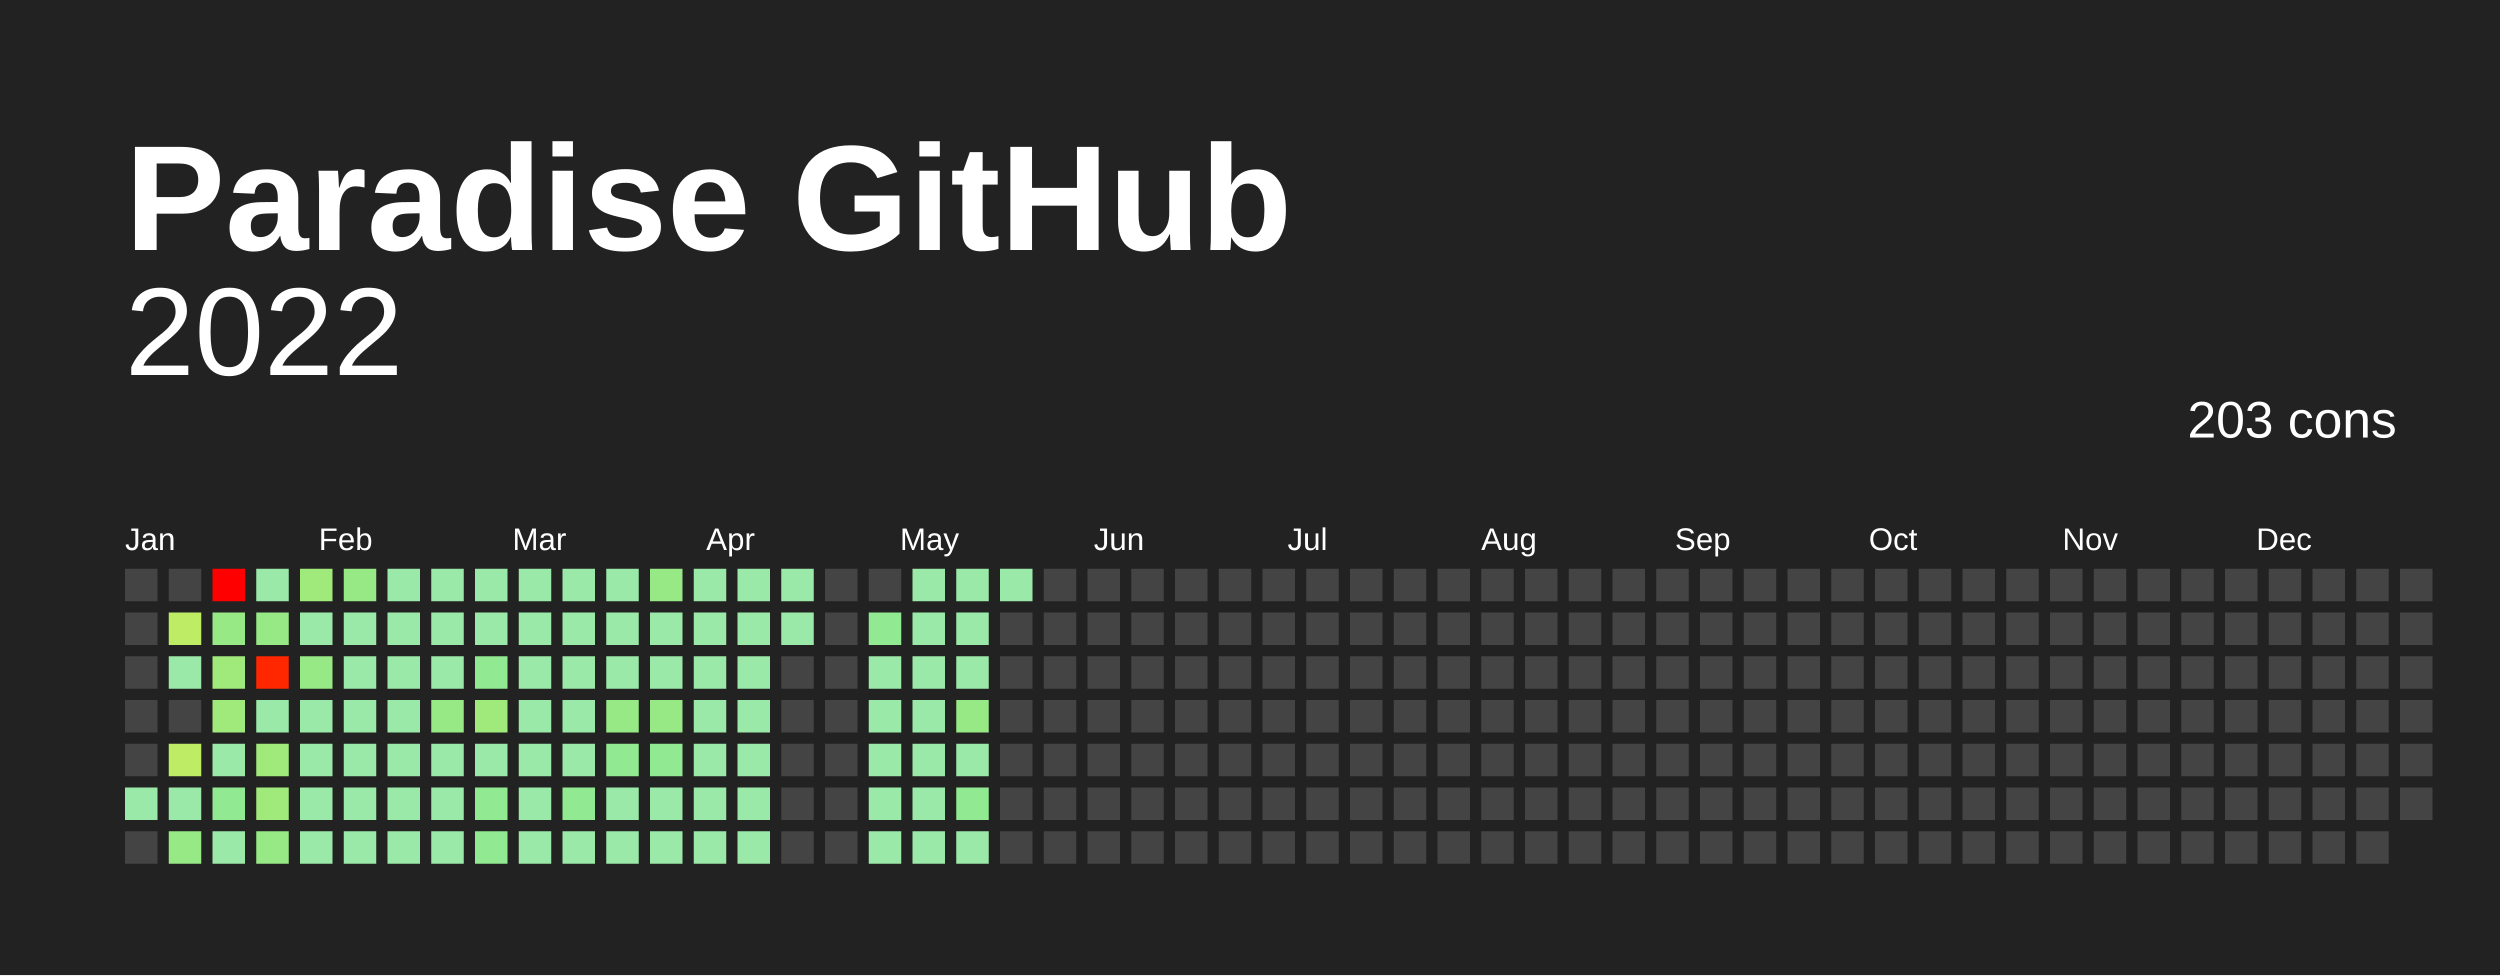
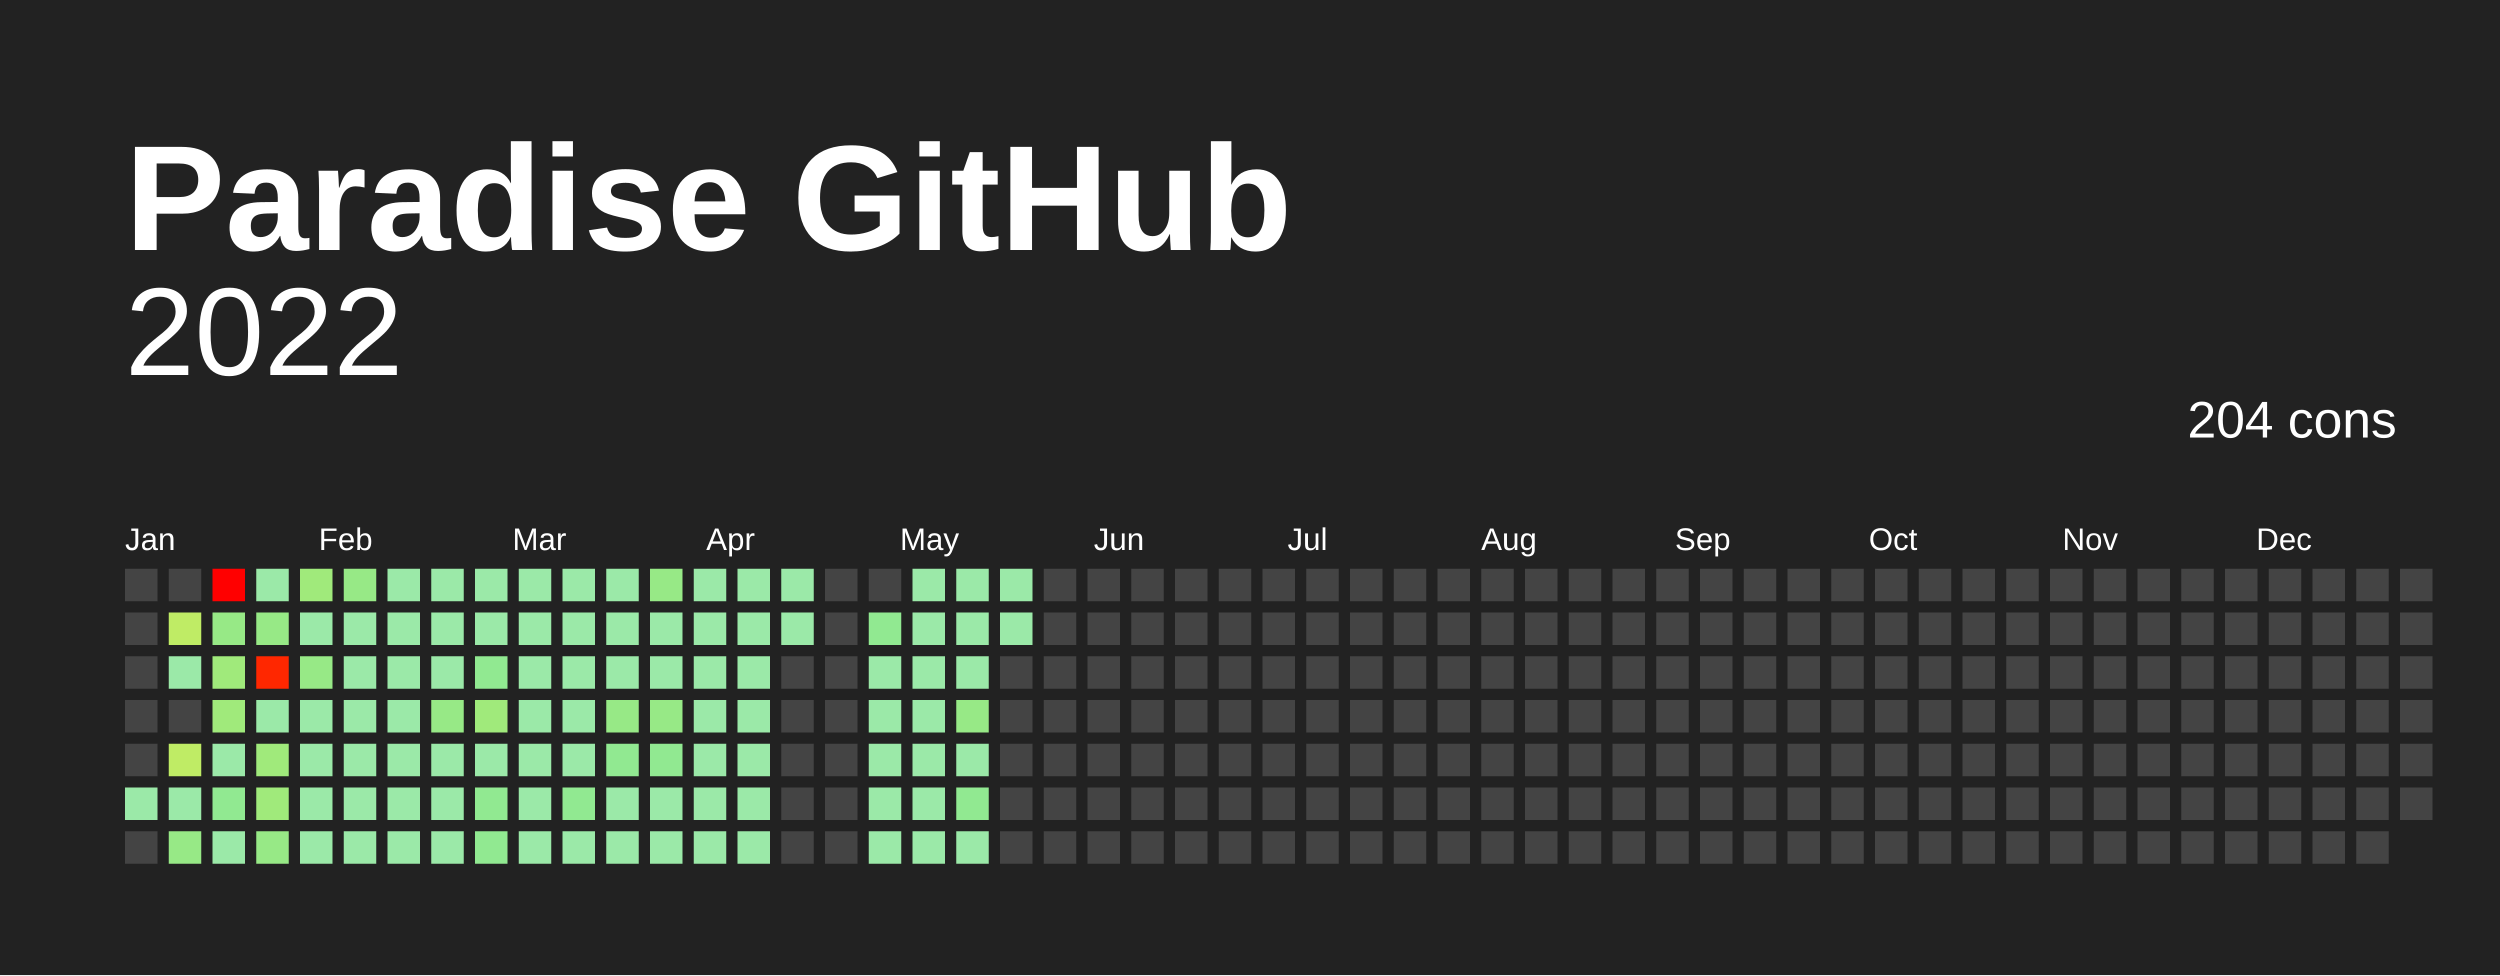
<svg xmlns="http://www.w3.org/2000/svg" baseProfile="full" height="78mm" version="1.1" viewBox="0,0,200,78" width="200mm">
  <defs />
  <rect fill="#222222" height="78" width="200" x="0" y="0" />
  <text fill="#FFFFFF" style="font-size:12px; font-family:Arial; font-weight:bold;" x="10" y="20">Paradise GitHub</text>
  <text alignment-baseline="hanging" fill="#FFFFFF" style="font-size:10.0px; font-family:Arial;" x="10" y="30">2022</text>
-   <text alignment-baseline="hanging" fill="#FFFFFF" style="font-size:4.125px; font-family:Arial;" x="175" y="35">203 cons</text>
+   <text alignment-baseline="hanging" fill="#FFFFFF" style="font-size:4.125px; font-family:Arial;" x="175" y="35">204 cons</text>
  <text fill="#FFFFFF" style="font-size:2.5px; font-family:Arial" x="10.0" y="44">Jan</text>
  <text fill="#FFFFFF" style="font-size:2.5px; font-family:Arial" x="25.5" y="44">Feb</text>
  <text fill="#FFFFFF" style="font-size:2.5px; font-family:Arial" x="41.0" y="44">Mar</text>
  <text fill="#FFFFFF" style="font-size:2.5px; font-family:Arial" x="56.5" y="44">Apr</text>
  <text fill="#FFFFFF" style="font-size:2.5px; font-family:Arial" x="72.0" y="44">May</text>
  <text fill="#FFFFFF" style="font-size:2.5px; font-family:Arial" x="87.5" y="44">Jun</text>
  <text fill="#FFFFFF" style="font-size:2.5px; font-family:Arial" x="103.0" y="44">Jul</text>
  <text fill="#FFFFFF" style="font-size:2.5px; font-family:Arial" x="118.5" y="44">Aug</text>
  <text fill="#FFFFFF" style="font-size:2.5px; font-family:Arial" x="134.0" y="44">Sep</text>
  <text fill="#FFFFFF" style="font-size:2.5px; font-family:Arial" x="149.5" y="44">Oct</text>
  <text fill="#FFFFFF" style="font-size:2.5px; font-family:Arial" x="165.0" y="44">Nov</text>
  <text fill="#FFFFFF" style="font-size:2.5px; font-family:Arial" x="180.5" y="44">Dec</text>
  <rect fill="#444444" height="2.6" width="2.6" x="10.0" y="45.5" />
  <rect fill="#444444" height="2.6" width="2.6" x="10.0" y="49.0" />
  <rect fill="#444444" height="2.6" width="2.6" x="10.0" y="52.5" />
  <rect fill="#444444" height="2.6" width="2.6" x="10.0" y="56.0" />
  <rect fill="#444444" height="2.6" width="2.6" x="10.0" y="59.5" />
  <rect fill="#9be9a8" height="2.6" width="2.6" x="10.0" y="63.0" />
  <rect fill="#444444" height="2.6" width="2.6" x="10.0" y="66.5" />
  <rect fill="#444444" height="2.6" width="2.6" x="13.5" y="45.5" />
  <rect fill="#bfec65" height="2.6" width="2.6" x="13.5" y="49.0" />
  <rect fill="#9be9a8" height="2.6" width="2.6" x="13.5" y="52.5" />
  <rect fill="#444444" height="2.6" width="2.6" x="13.5" y="56.0" />
  <rect fill="#bfec65" height="2.6" width="2.6" x="13.5" y="59.5" />
  <rect fill="#9be9a8" height="2.6" width="2.6" x="13.5" y="63.0" />
  <rect fill="#97e986" height="2.6" width="2.6" x="13.5" y="66.5" />
  <rect fill="red" height="2.6" width="2.6" x="17.0" y="45.5" />
  <rect fill="#97e986" height="2.6" width="2.6" x="17.0" y="49.0" />
  <rect fill="#a0ea7b" height="2.6" width="2.6" x="17.0" y="52.5" />
  <rect fill="#a0ea7b" height="2.6" width="2.6" x="17.0" y="56.0" />
  <rect fill="#9be9a8" height="2.6" width="2.6" x="17.0" y="59.5" />
  <rect fill="#91e991" height="2.6" width="2.6" x="17.0" y="63.0" />
  <rect fill="#9be9a8" height="2.6" width="2.6" x="17.0" y="66.5" />
  <rect fill="#9be9a8" height="2.6" width="2.6" x="20.5" y="45.5" />
  <rect fill="#97e986" height="2.6" width="2.6" x="20.5" y="49.0" />
  <rect fill="#ff2700" height="2.6" width="2.6" x="20.5" y="52.5" />
  <rect fill="#9be9a8" height="2.6" width="2.6" x="20.5" y="56.0" />
  <rect fill="#a0ea7b" height="2.6" width="2.6" x="20.5" y="59.5" />
  <rect fill="#a0ea7b" height="2.6" width="2.6" x="20.5" y="63.0" />
  <rect fill="#97e986" height="2.6" width="2.6" x="20.5" y="66.5" />
  <rect fill="#a0ea7b" height="2.6" width="2.6" x="24.0" y="45.5" />
  <rect fill="#9be9a8" height="2.6" width="2.6" x="24.0" y="49.0" />
  <rect fill="#97e986" height="2.6" width="2.6" x="24.0" y="52.5" />
  <rect fill="#9be9a8" height="2.6" width="2.6" x="24.0" y="56.0" />
  <rect fill="#9be9a8" height="2.6" width="2.6" x="24.0" y="59.5" />
  <rect fill="#9be9a8" height="2.6" width="2.6" x="24.0" y="63.0" />
  <rect fill="#9be9a8" height="2.6" width="2.6" x="24.0" y="66.5" />
  <rect fill="#97e986" height="2.6" width="2.6" x="27.5" y="45.5" />
  <rect fill="#9be9a8" height="2.6" width="2.6" x="27.5" y="49.0" />
  <rect fill="#9be9a8" height="2.6" width="2.6" x="27.5" y="52.5" />
  <rect fill="#9be9a8" height="2.6" width="2.6" x="27.5" y="56.0" />
  <rect fill="#9be9a8" height="2.6" width="2.6" x="27.5" y="59.5" />
  <rect fill="#9be9a8" height="2.6" width="2.6" x="27.5" y="63.0" />
  <rect fill="#9be9a8" height="2.6" width="2.6" x="27.5" y="66.5" />
  <rect fill="#9be9a8" height="2.6" width="2.6" x="31.0" y="45.5" />
  <rect fill="#9be9a8" height="2.6" width="2.6" x="31.0" y="49.0" />
  <rect fill="#9be9a8" height="2.6" width="2.6" x="31.0" y="52.5" />
  <rect fill="#9be9a8" height="2.6" width="2.6" x="31.0" y="56.0" />
  <rect fill="#9be9a8" height="2.6" width="2.6" x="31.0" y="59.5" />
  <rect fill="#9be9a8" height="2.6" width="2.6" x="31.0" y="63.0" />
  <rect fill="#9be9a8" height="2.6" width="2.6" x="31.0" y="66.5" />
  <rect fill="#9be9a8" height="2.6" width="2.6" x="34.5" y="45.5" />
  <rect fill="#9be9a8" height="2.6" width="2.6" x="34.5" y="49.0" />
  <rect fill="#9be9a8" height="2.6" width="2.6" x="34.5" y="52.5" />
  <rect fill="#97e986" height="2.6" width="2.6" x="34.5" y="56.0" />
  <rect fill="#9be9a8" height="2.6" width="2.6" x="34.5" y="59.5" />
  <rect fill="#9be9a8" height="2.6" width="2.6" x="34.5" y="63.0" />
  <rect fill="#9be9a8" height="2.6" width="2.6" x="34.5" y="66.5" />
  <rect fill="#9be9a8" height="2.6" width="2.6" x="38.0" y="45.5" />
  <rect fill="#9be9a8" height="2.6" width="2.6" x="38.0" y="49.0" />
  <rect fill="#91e991" height="2.6" width="2.6" x="38.0" y="52.5" />
  <rect fill="#a0ea7b" height="2.6" width="2.6" x="38.0" y="56.0" />
  <rect fill="#9be9a8" height="2.6" width="2.6" x="38.0" y="59.5" />
  <rect fill="#91e991" height="2.6" width="2.6" x="38.0" y="63.0" />
  <rect fill="#91e991" height="2.6" width="2.6" x="38.0" y="66.5" />
  <rect fill="#9be9a8" height="2.6" width="2.6" x="41.5" y="45.5" />
  <rect fill="#9be9a8" height="2.6" width="2.6" x="41.5" y="49.0" />
  <rect fill="#9be9a8" height="2.6" width="2.6" x="41.5" y="52.5" />
  <rect fill="#9be9a8" height="2.6" width="2.6" x="41.5" y="56.0" />
  <rect fill="#9be9a8" height="2.6" width="2.6" x="41.5" y="59.5" />
  <rect fill="#9be9a8" height="2.6" width="2.6" x="41.5" y="63.0" />
  <rect fill="#9be9a8" height="2.6" width="2.6" x="41.5" y="66.5" />
  <rect fill="#9be9a8" height="2.6" width="2.6" x="45.0" y="45.5" />
  <rect fill="#9be9a8" height="2.6" width="2.6" x="45.0" y="49.0" />
  <rect fill="#9be9a8" height="2.6" width="2.6" x="45.0" y="52.5" />
  <rect fill="#9be9a8" height="2.6" width="2.6" x="45.0" y="56.0" />
  <rect fill="#9be9a8" height="2.6" width="2.6" x="45.0" y="59.5" />
  <rect fill="#91e991" height="2.6" width="2.6" x="45.0" y="63.0" />
  <rect fill="#9be9a8" height="2.6" width="2.6" x="45.0" y="66.5" />
  <rect fill="#9be9a8" height="2.6" width="2.6" x="48.5" y="45.5" />
  <rect fill="#9be9a8" height="2.6" width="2.6" x="48.5" y="49.0" />
  <rect fill="#9be9a8" height="2.6" width="2.6" x="48.5" y="52.5" />
  <rect fill="#97e986" height="2.6" width="2.6" x="48.5" y="56.0" />
  <rect fill="#91e991" height="2.6" width="2.6" x="48.5" y="59.5" />
  <rect fill="#9be9a8" height="2.6" width="2.6" x="48.5" y="63.0" />
  <rect fill="#9be9a8" height="2.6" width="2.6" x="48.5" y="66.5" />
  <rect fill="#97e986" height="2.6" width="2.6" x="52.0" y="45.5" />
  <rect fill="#9be9a8" height="2.6" width="2.6" x="52.0" y="49.0" />
  <rect fill="#9be9a8" height="2.6" width="2.6" x="52.0" y="52.5" />
  <rect fill="#97e986" height="2.6" width="2.6" x="52.0" y="56.0" />
  <rect fill="#91e991" height="2.6" width="2.6" x="52.0" y="59.5" />
  <rect fill="#9be9a8" height="2.6" width="2.6" x="52.0" y="63.0" />
  <rect fill="#9be9a8" height="2.6" width="2.6" x="52.0" y="66.5" />
  <rect fill="#9be9a8" height="2.6" width="2.6" x="55.5" y="45.5" />
  <rect fill="#9be9a8" height="2.6" width="2.6" x="55.5" y="49.0" />
  <rect fill="#9be9a8" height="2.6" width="2.6" x="55.5" y="52.5" />
  <rect fill="#9be9a8" height="2.6" width="2.6" x="55.5" y="56.0" />
  <rect fill="#9be9a8" height="2.6" width="2.6" x="55.5" y="59.5" />
  <rect fill="#9be9a8" height="2.6" width="2.6" x="55.5" y="63.0" />
  <rect fill="#9be9a8" height="2.6" width="2.6" x="55.5" y="66.5" />
  <rect fill="#9be9a8" height="2.6" width="2.6" x="59.0" y="45.5" />
  <rect fill="#9be9a8" height="2.6" width="2.6" x="59.0" y="49.0" />
  <rect fill="#9be9a8" height="2.6" width="2.6" x="59.0" y="52.5" />
  <rect fill="#9be9a8" height="2.6" width="2.6" x="59.0" y="56.0" />
  <rect fill="#9be9a8" height="2.6" width="2.6" x="59.0" y="59.5" />
  <rect fill="#9be9a8" height="2.6" width="2.6" x="59.0" y="63.0" />
  <rect fill="#9be9a8" height="2.6" width="2.6" x="59.0" y="66.5" />
  <rect fill="#9be9a8" height="2.6" width="2.6" x="62.5" y="45.5" />
  <rect fill="#9be9a8" height="2.6" width="2.6" x="62.5" y="49.0" />
  <rect fill="#444444" height="2.6" width="2.6" x="62.5" y="52.5" />
  <rect fill="#444444" height="2.6" width="2.6" x="62.5" y="56.0" />
  <rect fill="#444444" height="2.6" width="2.6" x="62.5" y="59.5" />
  <rect fill="#444444" height="2.6" width="2.6" x="62.5" y="63.0" />
  <rect fill="#444444" height="2.6" width="2.6" x="62.5" y="66.5" />
  <rect fill="#444444" height="2.6" width="2.6" x="66.0" y="45.5" />
  <rect fill="#444444" height="2.6" width="2.6" x="66.0" y="49.0" />
  <rect fill="#444444" height="2.6" width="2.6" x="66.0" y="52.5" />
  <rect fill="#444444" height="2.6" width="2.6" x="66.0" y="56.0" />
  <rect fill="#444444" height="2.6" width="2.6" x="66.0" y="59.5" />
  <rect fill="#444444" height="2.6" width="2.6" x="66.0" y="63.0" />
  <rect fill="#444444" height="2.6" width="2.6" x="66.0" y="66.5" />
  <rect fill="#444444" height="2.6" width="2.6" x="69.5" y="45.5" />
  <rect fill="#91e991" height="2.6" width="2.6" x="69.5" y="49.0" />
  <rect fill="#9be9a8" height="2.6" width="2.6" x="69.5" y="52.5" />
  <rect fill="#9be9a8" height="2.6" width="2.6" x="69.5" y="56.0" />
  <rect fill="#9be9a8" height="2.6" width="2.6" x="69.5" y="59.5" />
  <rect fill="#9be9a8" height="2.6" width="2.6" x="69.5" y="63.0" />
  <rect fill="#9be9a8" height="2.6" width="2.6" x="69.5" y="66.5" />
  <rect fill="#9be9a8" height="2.6" width="2.6" x="73.0" y="45.5" />
  <rect fill="#9be9a8" height="2.6" width="2.6" x="73.0" y="49.0" />
  <rect fill="#9be9a8" height="2.6" width="2.6" x="73.0" y="52.5" />
  <rect fill="#9be9a8" height="2.6" width="2.6" x="73.0" y="56.0" />
  <rect fill="#9be9a8" height="2.6" width="2.6" x="73.0" y="59.5" />
  <rect fill="#9be9a8" height="2.6" width="2.6" x="73.0" y="63.0" />
  <rect fill="#9be9a8" height="2.6" width="2.6" x="73.0" y="66.5" />
  <rect fill="#9be9a8" height="2.6" width="2.6" x="76.5" y="45.5" />
  <rect fill="#9be9a8" height="2.6" width="2.6" x="76.5" y="49.0" />
  <rect fill="#9be9a8" height="2.6" width="2.6" x="76.5" y="52.5" />
  <rect fill="#97e986" height="2.6" width="2.6" x="76.5" y="56.0" />
  <rect fill="#9be9a8" height="2.6" width="2.6" x="76.5" y="59.5" />
  <rect fill="#91e991" height="2.6" width="2.6" x="76.5" y="63.0" />
  <rect fill="#9be9a8" height="2.6" width="2.6" x="76.5" y="66.5" />
  <rect fill="#9be9a8" height="2.6" width="2.6" x="80.0" y="45.5" />
-   <rect fill="#444444" height="2.6" width="2.6" x="80.0" y="49.0" />
+   <rect fill="#9be9a8" height="2.6" width="2.6" x="80.0" y="49.0" />
  <rect fill="#444444" height="2.6" width="2.6" x="80.0" y="52.5" />
  <rect fill="#444444" height="2.6" width="2.6" x="80.0" y="56.0" />
  <rect fill="#444444" height="2.6" width="2.6" x="80.0" y="59.5" />
  <rect fill="#444444" height="2.6" width="2.6" x="80.0" y="63.0" />
  <rect fill="#444444" height="2.6" width="2.6" x="80.0" y="66.5" />
  <rect fill="#444444" height="2.6" width="2.6" x="83.5" y="45.5" />
  <rect fill="#444444" height="2.6" width="2.6" x="83.5" y="49.0" />
  <rect fill="#444444" height="2.6" width="2.6" x="83.5" y="52.5" />
  <rect fill="#444444" height="2.6" width="2.6" x="83.5" y="56.0" />
  <rect fill="#444444" height="2.6" width="2.6" x="83.5" y="59.5" />
  <rect fill="#444444" height="2.6" width="2.6" x="83.5" y="63.0" />
  <rect fill="#444444" height="2.6" width="2.6" x="83.5" y="66.5" />
  <rect fill="#444444" height="2.6" width="2.6" x="87.0" y="45.5" />
  <rect fill="#444444" height="2.6" width="2.6" x="87.0" y="49.0" />
  <rect fill="#444444" height="2.6" width="2.6" x="87.0" y="52.5" />
  <rect fill="#444444" height="2.6" width="2.6" x="87.0" y="56.0" />
  <rect fill="#444444" height="2.6" width="2.6" x="87.0" y="59.5" />
  <rect fill="#444444" height="2.6" width="2.6" x="87.0" y="63.0" />
  <rect fill="#444444" height="2.6" width="2.6" x="87.0" y="66.5" />
  <rect fill="#444444" height="2.6" width="2.6" x="90.5" y="45.5" />
  <rect fill="#444444" height="2.6" width="2.6" x="90.5" y="49.0" />
  <rect fill="#444444" height="2.6" width="2.6" x="90.5" y="52.5" />
  <rect fill="#444444" height="2.6" width="2.6" x="90.5" y="56.0" />
  <rect fill="#444444" height="2.6" width="2.6" x="90.5" y="59.5" />
  <rect fill="#444444" height="2.6" width="2.6" x="90.5" y="63.0" />
  <rect fill="#444444" height="2.6" width="2.6" x="90.5" y="66.5" />
  <rect fill="#444444" height="2.6" width="2.6" x="94.0" y="45.5" />
  <rect fill="#444444" height="2.6" width="2.6" x="94.0" y="49.0" />
  <rect fill="#444444" height="2.6" width="2.6" x="94.0" y="52.5" />
  <rect fill="#444444" height="2.6" width="2.6" x="94.0" y="56.0" />
  <rect fill="#444444" height="2.6" width="2.6" x="94.0" y="59.5" />
  <rect fill="#444444" height="2.6" width="2.6" x="94.0" y="63.0" />
  <rect fill="#444444" height="2.6" width="2.6" x="94.0" y="66.5" />
  <rect fill="#444444" height="2.6" width="2.6" x="97.5" y="45.5" />
  <rect fill="#444444" height="2.6" width="2.6" x="97.5" y="49.0" />
  <rect fill="#444444" height="2.6" width="2.6" x="97.5" y="52.5" />
  <rect fill="#444444" height="2.6" width="2.6" x="97.5" y="56.0" />
  <rect fill="#444444" height="2.6" width="2.6" x="97.5" y="59.5" />
  <rect fill="#444444" height="2.6" width="2.6" x="97.5" y="63.0" />
  <rect fill="#444444" height="2.6" width="2.6" x="97.5" y="66.5" />
  <rect fill="#444444" height="2.6" width="2.6" x="101.0" y="45.5" />
  <rect fill="#444444" height="2.6" width="2.6" x="101.0" y="49.0" />
  <rect fill="#444444" height="2.6" width="2.6" x="101.0" y="52.5" />
  <rect fill="#444444" height="2.6" width="2.6" x="101.0" y="56.0" />
  <rect fill="#444444" height="2.6" width="2.6" x="101.0" y="59.5" />
  <rect fill="#444444" height="2.6" width="2.6" x="101.0" y="63.0" />
  <rect fill="#444444" height="2.6" width="2.6" x="101.0" y="66.5" />
  <rect fill="#444444" height="2.6" width="2.6" x="104.5" y="45.5" />
  <rect fill="#444444" height="2.6" width="2.6" x="104.5" y="49.0" />
  <rect fill="#444444" height="2.6" width="2.6" x="104.5" y="52.5" />
  <rect fill="#444444" height="2.6" width="2.6" x="104.5" y="56.0" />
  <rect fill="#444444" height="2.6" width="2.6" x="104.5" y="59.5" />
  <rect fill="#444444" height="2.6" width="2.6" x="104.5" y="63.0" />
  <rect fill="#444444" height="2.6" width="2.6" x="104.5" y="66.5" />
  <rect fill="#444444" height="2.6" width="2.6" x="108.0" y="45.5" />
  <rect fill="#444444" height="2.6" width="2.6" x="108.0" y="49.0" />
  <rect fill="#444444" height="2.6" width="2.6" x="108.0" y="52.5" />
  <rect fill="#444444" height="2.6" width="2.6" x="108.0" y="56.0" />
  <rect fill="#444444" height="2.6" width="2.6" x="108.0" y="59.5" />
  <rect fill="#444444" height="2.6" width="2.6" x="108.0" y="63.0" />
  <rect fill="#444444" height="2.6" width="2.6" x="108.0" y="66.5" />
  <rect fill="#444444" height="2.6" width="2.6" x="111.5" y="45.5" />
  <rect fill="#444444" height="2.6" width="2.6" x="111.5" y="49.0" />
  <rect fill="#444444" height="2.6" width="2.6" x="111.5" y="52.5" />
  <rect fill="#444444" height="2.6" width="2.6" x="111.5" y="56.0" />
  <rect fill="#444444" height="2.6" width="2.6" x="111.5" y="59.5" />
  <rect fill="#444444" height="2.6" width="2.6" x="111.5" y="63.0" />
  <rect fill="#444444" height="2.6" width="2.6" x="111.5" y="66.5" />
  <rect fill="#444444" height="2.6" width="2.6" x="115.0" y="45.5" />
  <rect fill="#444444" height="2.6" width="2.6" x="115.0" y="49.0" />
  <rect fill="#444444" height="2.6" width="2.6" x="115.0" y="52.5" />
  <rect fill="#444444" height="2.6" width="2.6" x="115.0" y="56.0" />
  <rect fill="#444444" height="2.6" width="2.6" x="115.0" y="59.5" />
  <rect fill="#444444" height="2.6" width="2.6" x="115.0" y="63.0" />
  <rect fill="#444444" height="2.6" width="2.6" x="115.0" y="66.5" />
  <rect fill="#444444" height="2.6" width="2.6" x="118.5" y="45.5" />
  <rect fill="#444444" height="2.6" width="2.6" x="118.5" y="49.0" />
  <rect fill="#444444" height="2.6" width="2.6" x="118.5" y="52.5" />
  <rect fill="#444444" height="2.6" width="2.6" x="118.5" y="56.0" />
  <rect fill="#444444" height="2.6" width="2.6" x="118.5" y="59.5" />
  <rect fill="#444444" height="2.6" width="2.6" x="118.5" y="63.0" />
  <rect fill="#444444" height="2.6" width="2.6" x="118.5" y="66.5" />
  <rect fill="#444444" height="2.6" width="2.6" x="122.0" y="45.5" />
  <rect fill="#444444" height="2.6" width="2.6" x="122.0" y="49.0" />
  <rect fill="#444444" height="2.6" width="2.6" x="122.0" y="52.5" />
  <rect fill="#444444" height="2.6" width="2.6" x="122.0" y="56.0" />
  <rect fill="#444444" height="2.6" width="2.6" x="122.0" y="59.5" />
  <rect fill="#444444" height="2.6" width="2.6" x="122.0" y="63.0" />
  <rect fill="#444444" height="2.6" width="2.6" x="122.0" y="66.5" />
  <rect fill="#444444" height="2.6" width="2.6" x="125.5" y="45.5" />
  <rect fill="#444444" height="2.6" width="2.6" x="125.5" y="49.0" />
  <rect fill="#444444" height="2.6" width="2.6" x="125.5" y="52.5" />
  <rect fill="#444444" height="2.6" width="2.6" x="125.5" y="56.0" />
  <rect fill="#444444" height="2.6" width="2.6" x="125.5" y="59.5" />
  <rect fill="#444444" height="2.6" width="2.6" x="125.5" y="63.0" />
  <rect fill="#444444" height="2.6" width="2.6" x="125.5" y="66.5" />
  <rect fill="#444444" height="2.6" width="2.6" x="129.0" y="45.5" />
  <rect fill="#444444" height="2.6" width="2.6" x="129.0" y="49.0" />
  <rect fill="#444444" height="2.6" width="2.6" x="129.0" y="52.5" />
  <rect fill="#444444" height="2.6" width="2.6" x="129.0" y="56.0" />
  <rect fill="#444444" height="2.6" width="2.6" x="129.0" y="59.5" />
  <rect fill="#444444" height="2.6" width="2.6" x="129.0" y="63.0" />
  <rect fill="#444444" height="2.6" width="2.6" x="129.0" y="66.5" />
  <rect fill="#444444" height="2.6" width="2.6" x="132.5" y="45.5" />
  <rect fill="#444444" height="2.6" width="2.6" x="132.5" y="49.0" />
  <rect fill="#444444" height="2.6" width="2.6" x="132.5" y="52.5" />
  <rect fill="#444444" height="2.6" width="2.6" x="132.5" y="56.0" />
  <rect fill="#444444" height="2.6" width="2.6" x="132.5" y="59.5" />
  <rect fill="#444444" height="2.6" width="2.6" x="132.5" y="63.0" />
  <rect fill="#444444" height="2.6" width="2.6" x="132.5" y="66.5" />
  <rect fill="#444444" height="2.6" width="2.6" x="136.0" y="45.5" />
  <rect fill="#444444" height="2.6" width="2.6" x="136.0" y="49.0" />
  <rect fill="#444444" height="2.6" width="2.6" x="136.0" y="52.5" />
  <rect fill="#444444" height="2.6" width="2.6" x="136.0" y="56.0" />
  <rect fill="#444444" height="2.6" width="2.6" x="136.0" y="59.5" />
  <rect fill="#444444" height="2.6" width="2.6" x="136.0" y="63.0" />
  <rect fill="#444444" height="2.6" width="2.6" x="136.0" y="66.5" />
  <rect fill="#444444" height="2.6" width="2.6" x="139.5" y="45.5" />
  <rect fill="#444444" height="2.6" width="2.6" x="139.5" y="49.0" />
  <rect fill="#444444" height="2.6" width="2.6" x="139.5" y="52.5" />
  <rect fill="#444444" height="2.6" width="2.6" x="139.5" y="56.0" />
  <rect fill="#444444" height="2.6" width="2.6" x="139.5" y="59.5" />
  <rect fill="#444444" height="2.6" width="2.6" x="139.5" y="63.0" />
  <rect fill="#444444" height="2.6" width="2.6" x="139.5" y="66.5" />
  <rect fill="#444444" height="2.6" width="2.6" x="143.0" y="45.5" />
  <rect fill="#444444" height="2.6" width="2.6" x="143.0" y="49.0" />
  <rect fill="#444444" height="2.6" width="2.6" x="143.0" y="52.5" />
  <rect fill="#444444" height="2.6" width="2.6" x="143.0" y="56.0" />
  <rect fill="#444444" height="2.6" width="2.6" x="143.0" y="59.5" />
  <rect fill="#444444" height="2.6" width="2.6" x="143.0" y="63.0" />
  <rect fill="#444444" height="2.6" width="2.6" x="143.0" y="66.5" />
  <rect fill="#444444" height="2.6" width="2.6" x="146.5" y="45.5" />
  <rect fill="#444444" height="2.6" width="2.6" x="146.5" y="49.0" />
  <rect fill="#444444" height="2.6" width="2.6" x="146.5" y="52.5" />
  <rect fill="#444444" height="2.6" width="2.6" x="146.5" y="56.0" />
  <rect fill="#444444" height="2.6" width="2.6" x="146.5" y="59.5" />
  <rect fill="#444444" height="2.6" width="2.6" x="146.5" y="63.0" />
  <rect fill="#444444" height="2.6" width="2.6" x="146.5" y="66.5" />
  <rect fill="#444444" height="2.6" width="2.6" x="150.0" y="45.5" />
  <rect fill="#444444" height="2.6" width="2.6" x="150.0" y="49.0" />
  <rect fill="#444444" height="2.6" width="2.6" x="150.0" y="52.5" />
  <rect fill="#444444" height="2.6" width="2.6" x="150.0" y="56.0" />
  <rect fill="#444444" height="2.6" width="2.6" x="150.0" y="59.5" />
  <rect fill="#444444" height="2.6" width="2.6" x="150.0" y="63.0" />
  <rect fill="#444444" height="2.6" width="2.6" x="150.0" y="66.5" />
  <rect fill="#444444" height="2.6" width="2.6" x="153.5" y="45.5" />
  <rect fill="#444444" height="2.6" width="2.6" x="153.5" y="49.0" />
  <rect fill="#444444" height="2.6" width="2.6" x="153.5" y="52.5" />
  <rect fill="#444444" height="2.6" width="2.6" x="153.5" y="56.0" />
  <rect fill="#444444" height="2.6" width="2.6" x="153.5" y="59.5" />
  <rect fill="#444444" height="2.6" width="2.6" x="153.5" y="63.0" />
  <rect fill="#444444" height="2.6" width="2.6" x="153.5" y="66.5" />
  <rect fill="#444444" height="2.6" width="2.6" x="157.0" y="45.5" />
  <rect fill="#444444" height="2.6" width="2.6" x="157.0" y="49.0" />
  <rect fill="#444444" height="2.6" width="2.6" x="157.0" y="52.5" />
  <rect fill="#444444" height="2.6" width="2.6" x="157.0" y="56.0" />
  <rect fill="#444444" height="2.6" width="2.6" x="157.0" y="59.5" />
  <rect fill="#444444" height="2.6" width="2.6" x="157.0" y="63.0" />
  <rect fill="#444444" height="2.6" width="2.6" x="157.0" y="66.5" />
  <rect fill="#444444" height="2.6" width="2.6" x="160.5" y="45.5" />
  <rect fill="#444444" height="2.6" width="2.6" x="160.5" y="49.0" />
  <rect fill="#444444" height="2.6" width="2.6" x="160.5" y="52.5" />
  <rect fill="#444444" height="2.6" width="2.6" x="160.5" y="56.0" />
  <rect fill="#444444" height="2.6" width="2.6" x="160.5" y="59.5" />
  <rect fill="#444444" height="2.6" width="2.6" x="160.5" y="63.0" />
  <rect fill="#444444" height="2.6" width="2.6" x="160.5" y="66.5" />
  <rect fill="#444444" height="2.6" width="2.6" x="164.0" y="45.5" />
  <rect fill="#444444" height="2.6" width="2.6" x="164.0" y="49.0" />
  <rect fill="#444444" height="2.6" width="2.6" x="164.0" y="52.5" />
  <rect fill="#444444" height="2.6" width="2.6" x="164.0" y="56.0" />
  <rect fill="#444444" height="2.6" width="2.6" x="164.0" y="59.5" />
  <rect fill="#444444" height="2.6" width="2.6" x="164.0" y="63.0" />
  <rect fill="#444444" height="2.6" width="2.6" x="164.0" y="66.5" />
  <rect fill="#444444" height="2.6" width="2.6" x="167.5" y="45.5" />
  <rect fill="#444444" height="2.6" width="2.6" x="167.5" y="49.0" />
  <rect fill="#444444" height="2.6" width="2.6" x="167.5" y="52.5" />
  <rect fill="#444444" height="2.6" width="2.6" x="167.5" y="56.0" />
  <rect fill="#444444" height="2.6" width="2.6" x="167.5" y="59.5" />
  <rect fill="#444444" height="2.6" width="2.6" x="167.5" y="63.0" />
  <rect fill="#444444" height="2.6" width="2.6" x="167.5" y="66.5" />
  <rect fill="#444444" height="2.6" width="2.6" x="171.0" y="45.5" />
  <rect fill="#444444" height="2.6" width="2.6" x="171.0" y="49.0" />
  <rect fill="#444444" height="2.6" width="2.6" x="171.0" y="52.5" />
  <rect fill="#444444" height="2.6" width="2.6" x="171.0" y="56.0" />
  <rect fill="#444444" height="2.6" width="2.6" x="171.0" y="59.5" />
  <rect fill="#444444" height="2.6" width="2.6" x="171.0" y="63.0" />
  <rect fill="#444444" height="2.6" width="2.6" x="171.0" y="66.5" />
  <rect fill="#444444" height="2.6" width="2.6" x="174.5" y="45.5" />
  <rect fill="#444444" height="2.6" width="2.6" x="174.5" y="49.0" />
  <rect fill="#444444" height="2.6" width="2.6" x="174.5" y="52.5" />
  <rect fill="#444444" height="2.6" width="2.6" x="174.5" y="56.0" />
  <rect fill="#444444" height="2.6" width="2.6" x="174.5" y="59.5" />
  <rect fill="#444444" height="2.6" width="2.6" x="174.5" y="63.0" />
  <rect fill="#444444" height="2.6" width="2.6" x="174.5" y="66.5" />
  <rect fill="#444444" height="2.6" width="2.6" x="178.0" y="45.5" />
  <rect fill="#444444" height="2.6" width="2.6" x="178.0" y="49.0" />
  <rect fill="#444444" height="2.6" width="2.6" x="178.0" y="52.5" />
  <rect fill="#444444" height="2.6" width="2.6" x="178.0" y="56.0" />
  <rect fill="#444444" height="2.6" width="2.6" x="178.0" y="59.5" />
  <rect fill="#444444" height="2.6" width="2.6" x="178.0" y="63.0" />
  <rect fill="#444444" height="2.6" width="2.6" x="178.0" y="66.5" />
  <rect fill="#444444" height="2.6" width="2.6" x="181.5" y="45.5" />
  <rect fill="#444444" height="2.6" width="2.6" x="181.5" y="49.0" />
  <rect fill="#444444" height="2.6" width="2.6" x="181.5" y="52.5" />
  <rect fill="#444444" height="2.6" width="2.6" x="181.5" y="56.0" />
  <rect fill="#444444" height="2.6" width="2.6" x="181.5" y="59.5" />
  <rect fill="#444444" height="2.6" width="2.6" x="181.5" y="63.0" />
  <rect fill="#444444" height="2.6" width="2.6" x="181.5" y="66.5" />
  <rect fill="#444444" height="2.6" width="2.6" x="185.0" y="45.5" />
  <rect fill="#444444" height="2.6" width="2.6" x="185.0" y="49.0" />
  <rect fill="#444444" height="2.6" width="2.6" x="185.0" y="52.5" />
  <rect fill="#444444" height="2.6" width="2.6" x="185.0" y="56.0" />
  <rect fill="#444444" height="2.6" width="2.6" x="185.0" y="59.5" />
  <rect fill="#444444" height="2.6" width="2.6" x="185.0" y="63.0" />
  <rect fill="#444444" height="2.6" width="2.6" x="185.0" y="66.5" />
  <rect fill="#444444" height="2.6" width="2.6" x="188.5" y="45.5" />
  <rect fill="#444444" height="2.6" width="2.6" x="188.5" y="49.0" />
  <rect fill="#444444" height="2.6" width="2.6" x="188.5" y="52.5" />
  <rect fill="#444444" height="2.6" width="2.6" x="188.5" y="56.0" />
  <rect fill="#444444" height="2.6" width="2.6" x="188.5" y="59.5" />
  <rect fill="#444444" height="2.6" width="2.6" x="188.5" y="63.0" />
  <rect fill="#444444" height="2.6" width="2.6" x="188.5" y="66.5" />
  <rect fill="#444444" height="2.6" width="2.6" x="192.0" y="45.5" />
  <rect fill="#444444" height="2.6" width="2.6" x="192.0" y="49.0" />
  <rect fill="#444444" height="2.6" width="2.6" x="192.0" y="52.5" />
  <rect fill="#444444" height="2.6" width="2.6" x="192.0" y="56.0" />
  <rect fill="#444444" height="2.6" width="2.6" x="192.0" y="59.5" />
  <rect fill="#444444" height="2.6" width="2.6" x="192.0" y="63.0" />
</svg>
